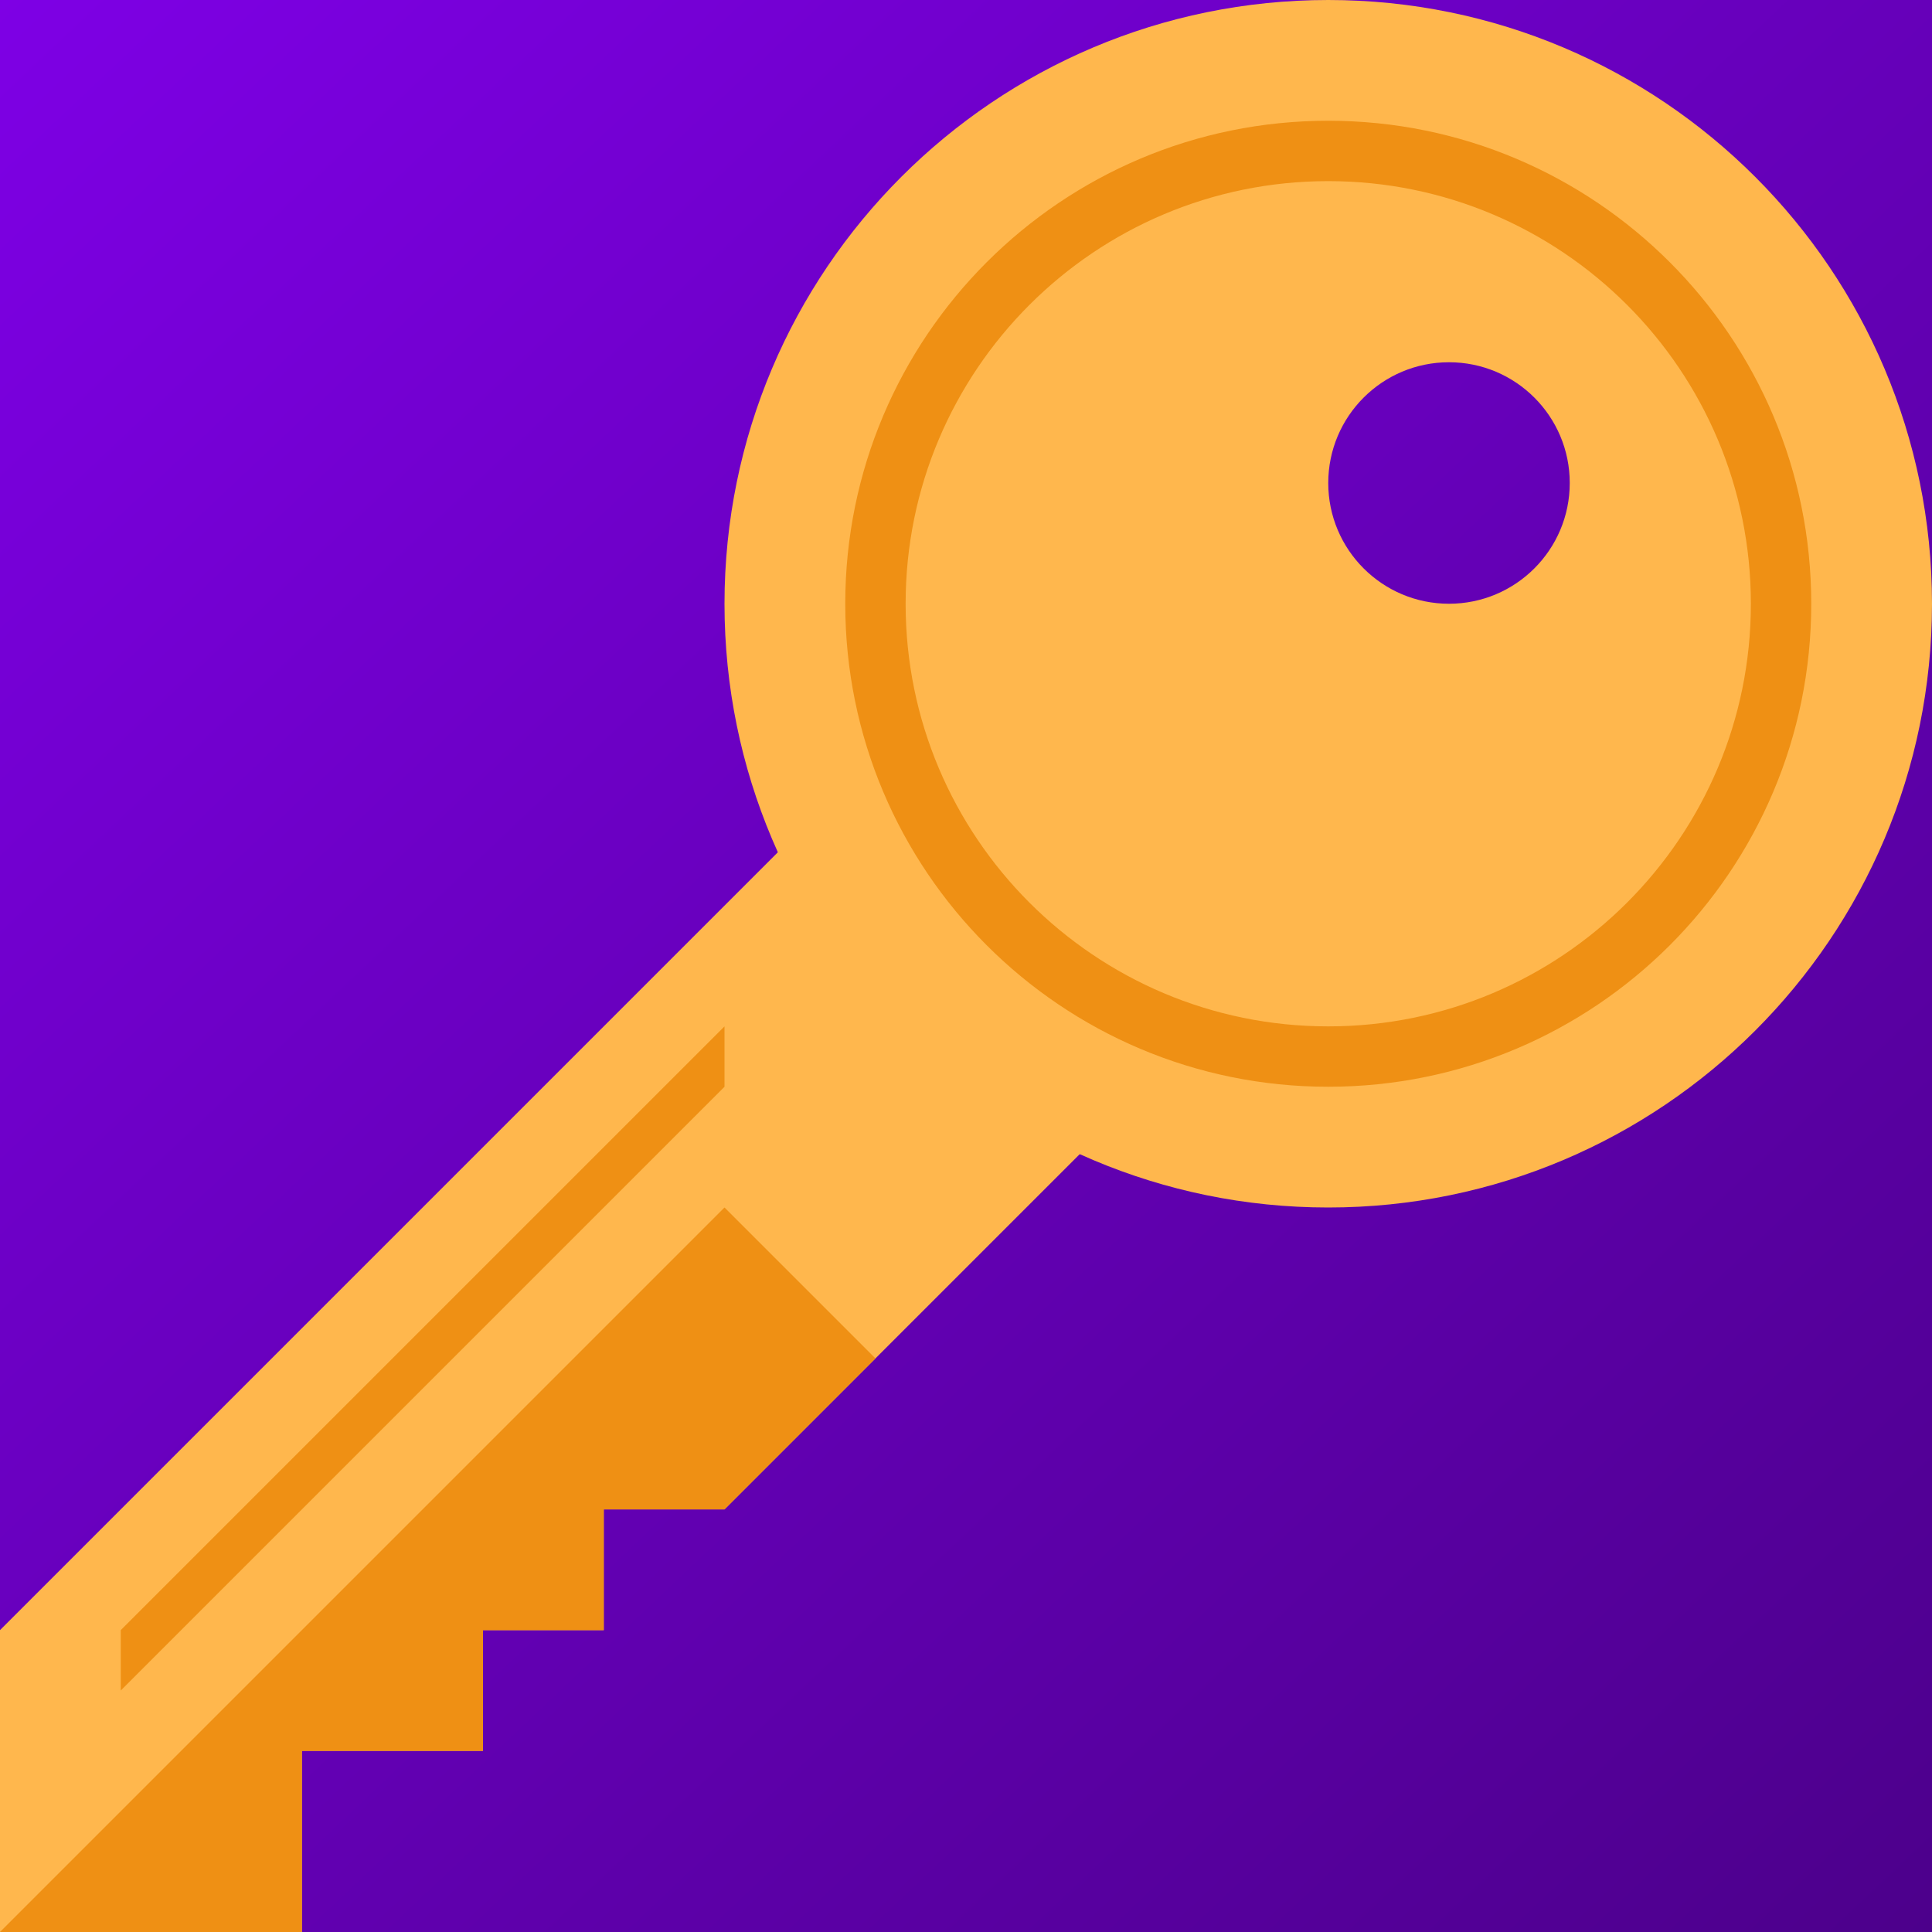
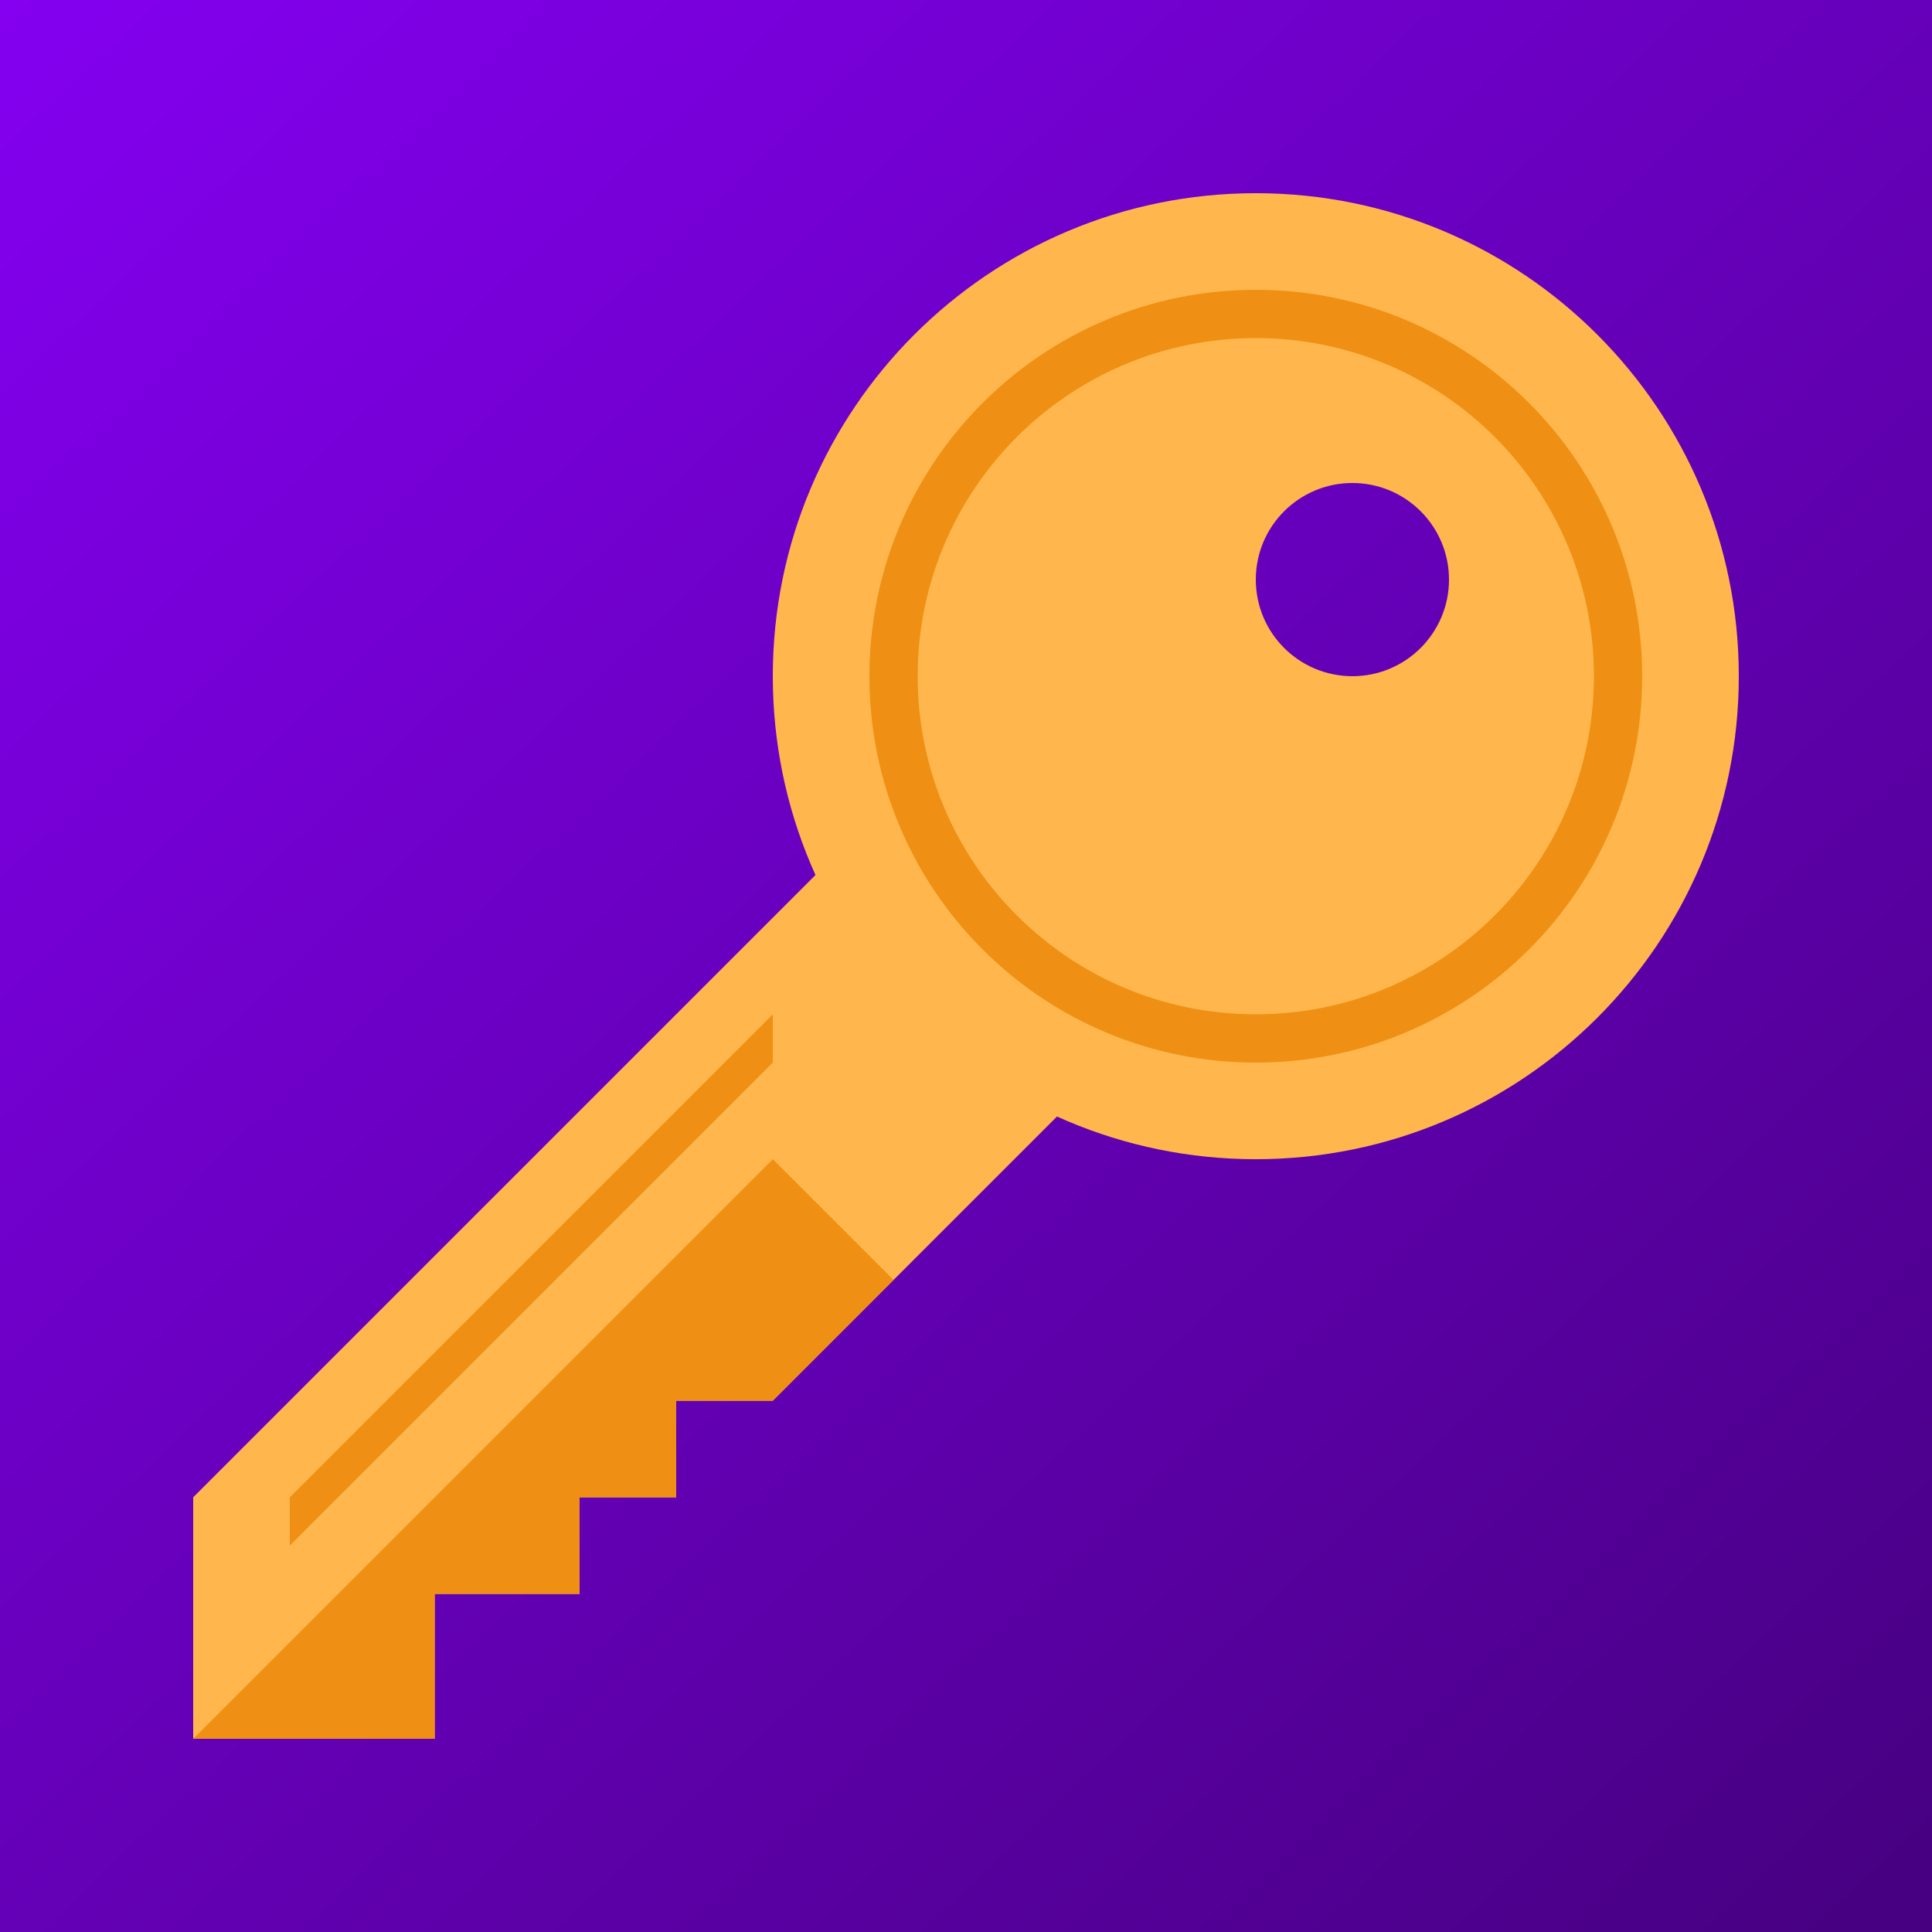
- <svg xmlns="http://www.w3.org/2000/svg" xmlns:xlink="http://www.w3.org/1999/xlink" viewBox="0 0 64 64" version="1.1" id="svg20">
+ <svg xmlns="http://www.w3.org/2000/svg" xmlns:xlink="http://www.w3.org/1999/xlink" viewBox="0 0 80 80" version="1.1" id="svg20" width="80" height="80">
  <defs id="defs4">
    <linearGradient id="linearGradient840">
      <stop style="stop-color:#8400f0;stop-opacity:1" offset="0" id="stop836" />
      <stop style="stop-color:#460080;stop-opacity:1" offset="1" id="stop838" />
    </linearGradient>
    <style id="style2">.cls-1{fill:#ffb74d;}.cls-2{fill:#ef9014;}</style>
-     <linearGradient xlink:href="#linearGradient840" id="linearGradient846" x1="-0.814" y1="-1.898" x2="65.627" y2="66.441" gradientUnits="userSpaceOnUse" gradientTransform="matrix(1.204082,0,0,1.170635,-7.020408,-5.777781)" />
+     <linearGradient xlink:href="#linearGradient840" id="linearGradient846" x1="-0.814" y1="-1.898" x2="65.627" y2="66.441" gradientUnits="userSpaceOnUse" gradientTransform="matrix(1.204082,0,0,1.170635,0.9795916,2.222222)" />
  </defs>
-   <rect style="opacity:1;fill:url(#linearGradient846);fill-opacity:1;fill-rule:nonzero;stroke:none;stroke-width:1.187;stroke-opacity:1" id="rect834" width="80" height="80" x="-8" y="-8" />
-   <g id="Layer_2" data-name="Layer 2">
+   <rect style="opacity:1;fill:url(#linearGradient846);fill-opacity:1;fill-rule:nonzero;stroke:none;stroke-width:1.187;stroke-opacity:1" id="rect834" width="80" height="80" x="0" y="0" />
+   <g id="Layer_2" data-name="Layer 2" transform="translate(8,8.000003)">
    <g id="Layer_1-2" data-name="Layer 1">
-       <path class="cls-1" d="M44,0A20,20,0,1,0,64,20,20,20,0,0,0,44,0Zm4,20a4,4,0,1,1,4-4A4,4,0,0,1,48,20Z" id="path8" />
-       <polygon class="cls-1" points="40 34 24 50 20 50 20 54 16 54 16 58 10 58 10 64 0 64 0 54 30 24 40 34" id="polygon10" />
-       <polygon class="cls-2" points="29 45 24 50 20 50 20 54 16 54 16 58 10 58 10 64 0 64 24 40 29 45" id="polygon12" />
-       <path class="cls-2" d="M44,4A16,16,0,1,0,60,20,16,16,0,0,0,44,4Zm0,30A14,14,0,1,1,58,20,14,14,0,0,1,44,34Z" id="path14" />
-       <polygon class="cls-2" points="4 54 24 34 24 36 4 56 4 54" id="polygon16" />
+       <path class="cls-1" d="M 44,0 A 20,20 0 1 0 64,20 20,20 0 0 0 44,0 Z m 4,20 a 4,4 0 1 1 4,-4 4,4 0 0 1 -4,4 z" id="path8" style="fill:#ffb74d" />
+       <polygon class="cls-1" points="20,50 20,54 16,54 16,58 10,58 10,64 0,64 0,54 30,24 40,34 24,50 " id="polygon10" style="fill:#ffb74d" />
+       <polygon class="cls-2" points="20,50 20,54 16,54 16,58 10,58 10,64 0,64 24,40 29,45 24,50 " id="polygon12" style="fill:#ef9014" />
+       <path class="cls-2" d="M 44,4 A 16,16 0 1 0 60,20 16,16 0 0 0 44,4 Z m 0,30 A 14,14 0 1 1 58,20 14,14 0 0 1 44,34 Z" id="path14" style="fill:#ef9014" />
+       <polygon class="cls-2" points="24,36 4,56 4,54 24,34 " id="polygon16" style="fill:#ef9014" />
    </g>
  </g>
</svg>
